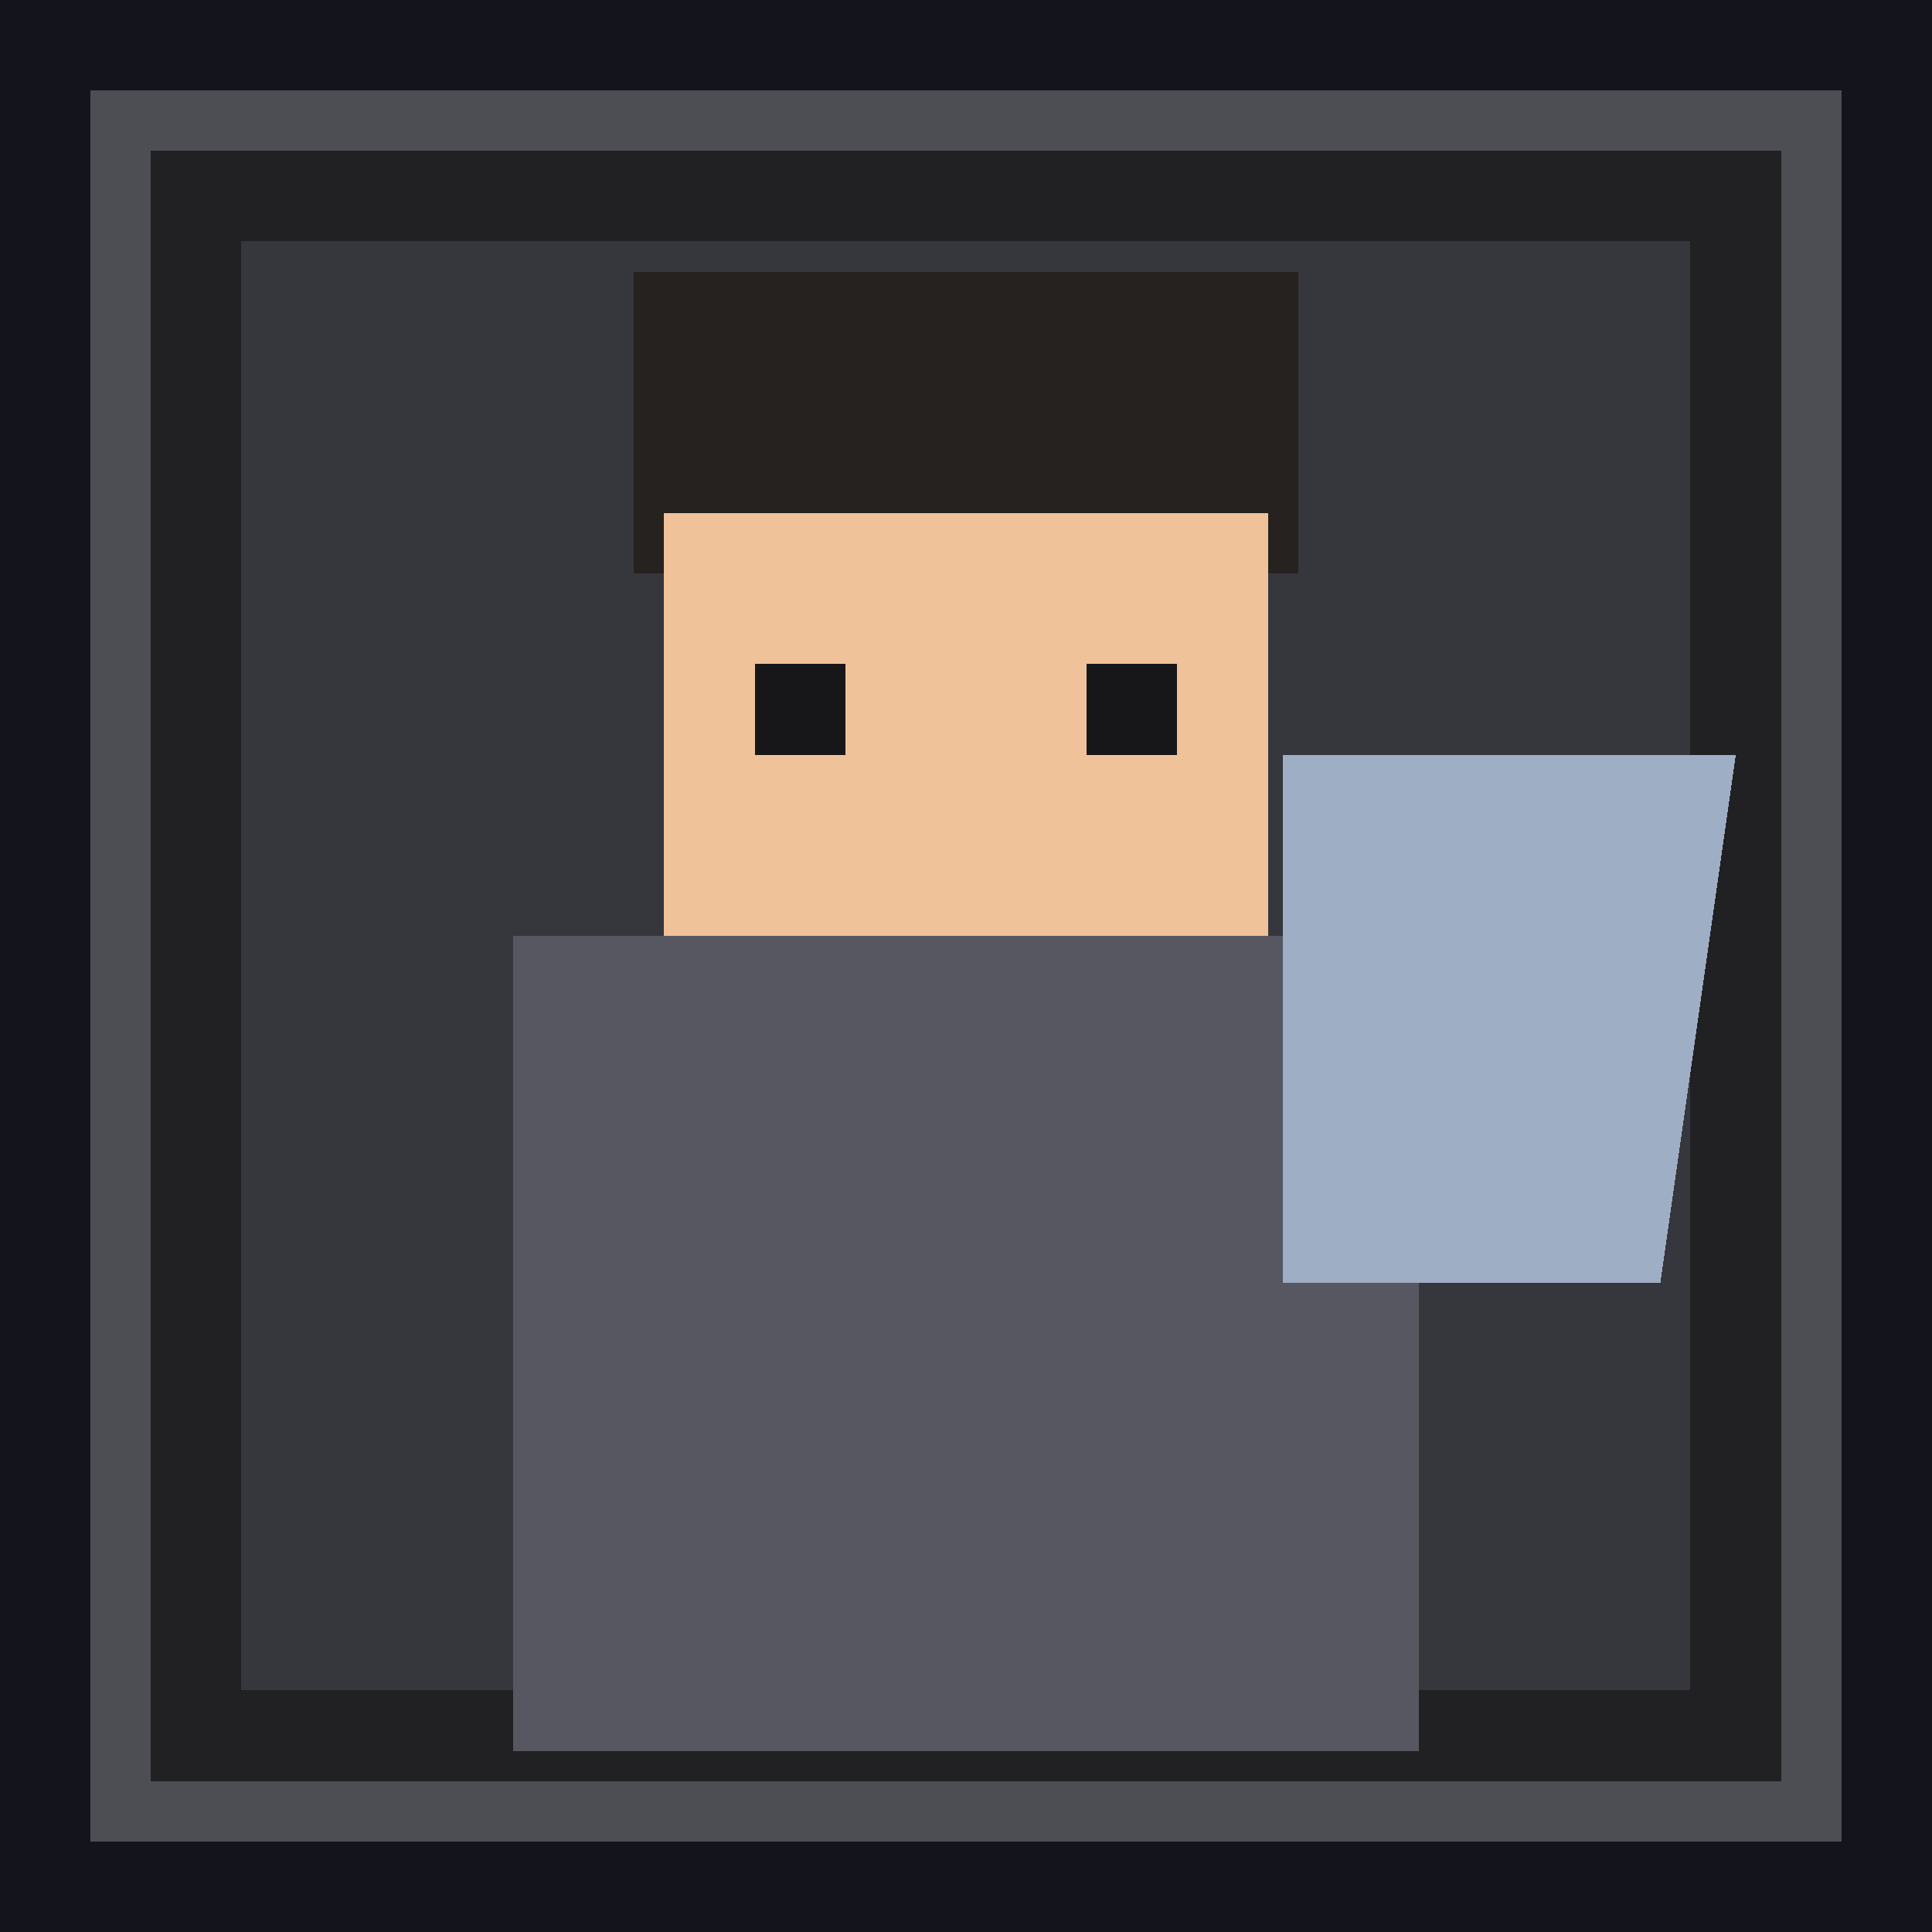
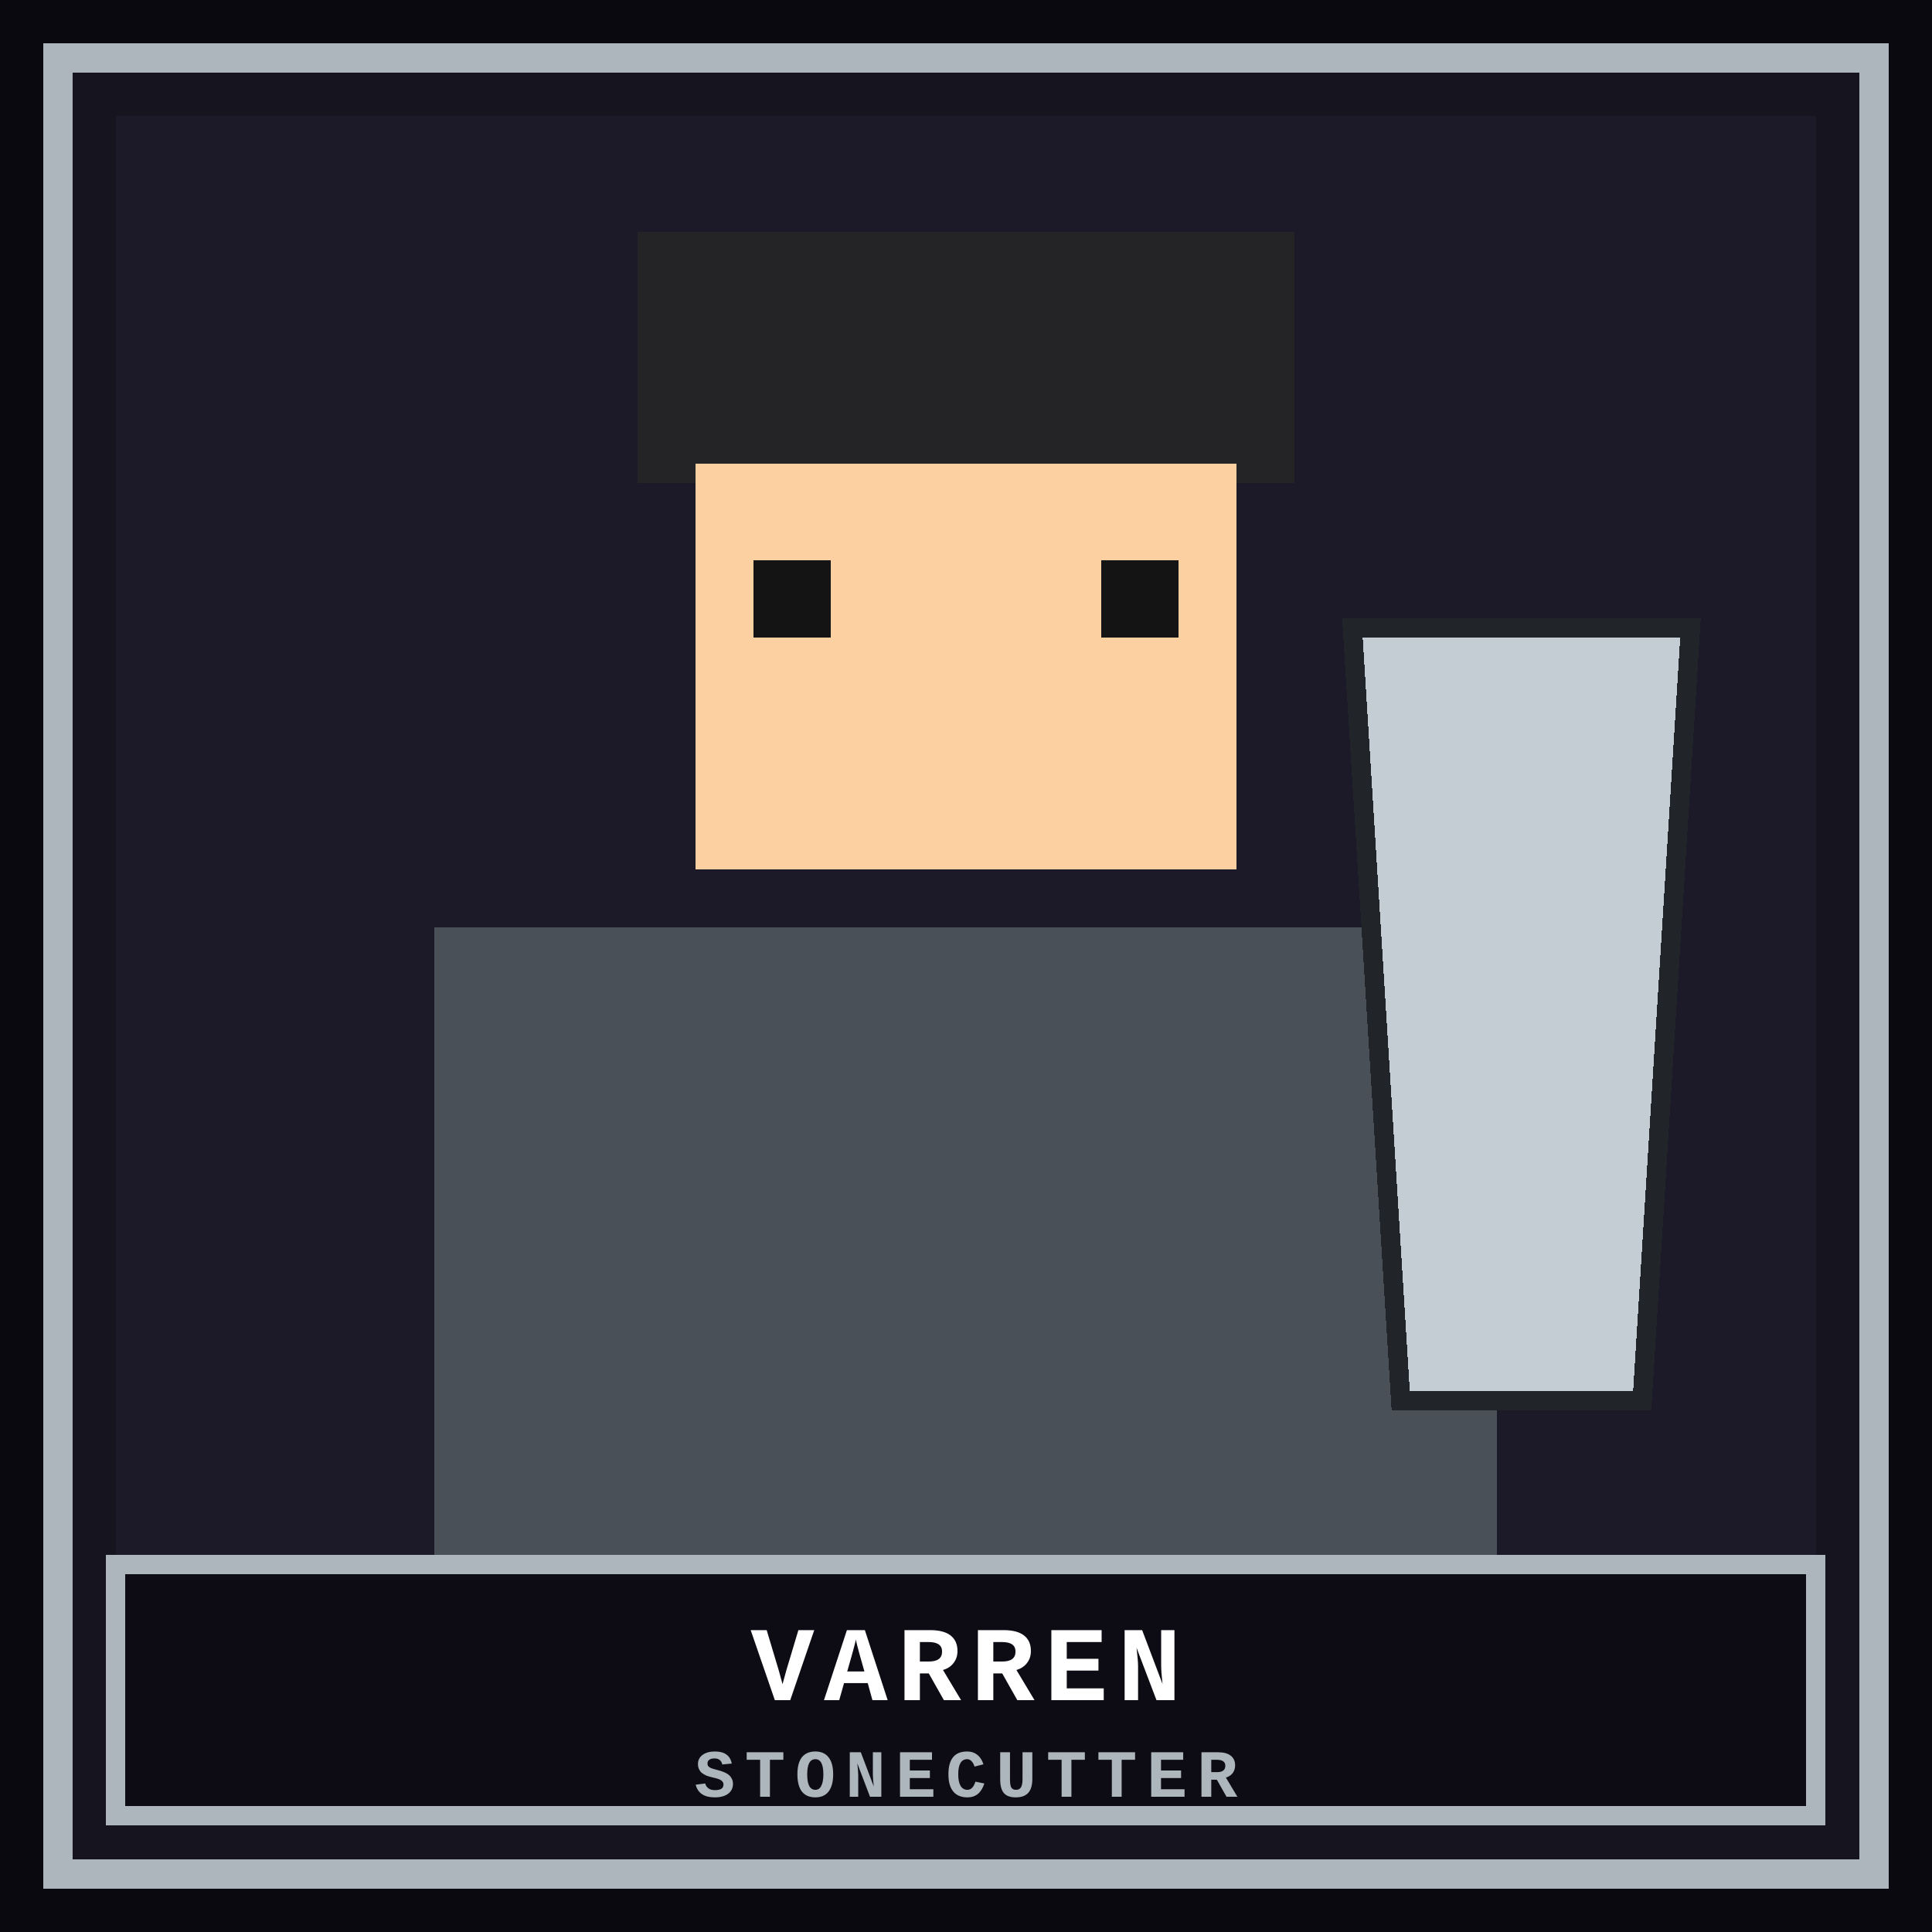
- <svg xmlns="http://www.w3.org/2000/svg" viewBox="0 0 128 128" width="128" height="128" shape-rendering="crispEdges">
-   <rect width="128" height="128" fill="#14141c" />
-   <rect x="8" y="8" width="112" height="112" fill="#212124" stroke="#4d4d54" stroke-width="4" />
-   <rect x="16" y="16" width="96" height="96" fill="#36363d" />
-   <rect x="42" y="18" width="44" height="20" fill="#26221f" />
-   <rect x="44" y="34" width="40" height="28" fill="#f0c299" />
-   <rect x="50" y="44" width="6" height="6" fill="#17171a" />
-   <rect x="72" y="44" width="6" height="6" fill="#17171a" />
-   <rect x="34" y="62" width="60" height="54" fill="#575761" />
-   <polygon points="85,50 115,50 110,85 85,85" fill="#9eaec4" />
+ <svg xmlns="http://www.w3.org/2000/svg" viewBox="0 0 200 200" width="200" height="200" shape-rendering="crispEdges">
+   <rect width="200" height="200" fill="#0a0910" />
+   <rect x="6" y="6" width="188" height="188" fill="#15141f" stroke="#adb5bd" stroke-width="3" />
+   <rect x="12" y="12" width="176" height="176" fill="#1c1a29" />
+   <g>
+     <rect x="66" y="24" width="68" height="26" fill="#242426" />
+     <rect x="72" y="48" width="56" height="42" fill="#fcd0a1" />
+     <rect x="78" y="58" width="8" height="8" fill="#141414" />
+     <rect x="114" y="58" width="8" height="8" fill="#141414" />
+     <rect x="45" y="96" width="110" height="66" fill="#495057" />
+     <polygon points="140,65 175,65 170,145 145,145" fill="#c4ccd4" stroke="#212529" stroke-width="2" />
+   </g>
+   <rect x="12" y="162" width="176" height="26" fill="#0d0c14" stroke="#adb5bd" stroke-width="2" />
+   <text x="100" y="176" text-anchor="middle" fill="#ffffff" font-family="'Courier New', monospace" font-size="11" font-weight="900" letter-spacing="1">VARREN</text>
+   <text x="100" y="186" text-anchor="middle" fill="#adb5bd" font-family="'Courier New', monospace" font-size="7" font-weight="bold" letter-spacing="1">STONECUTTER</text>
</svg>
